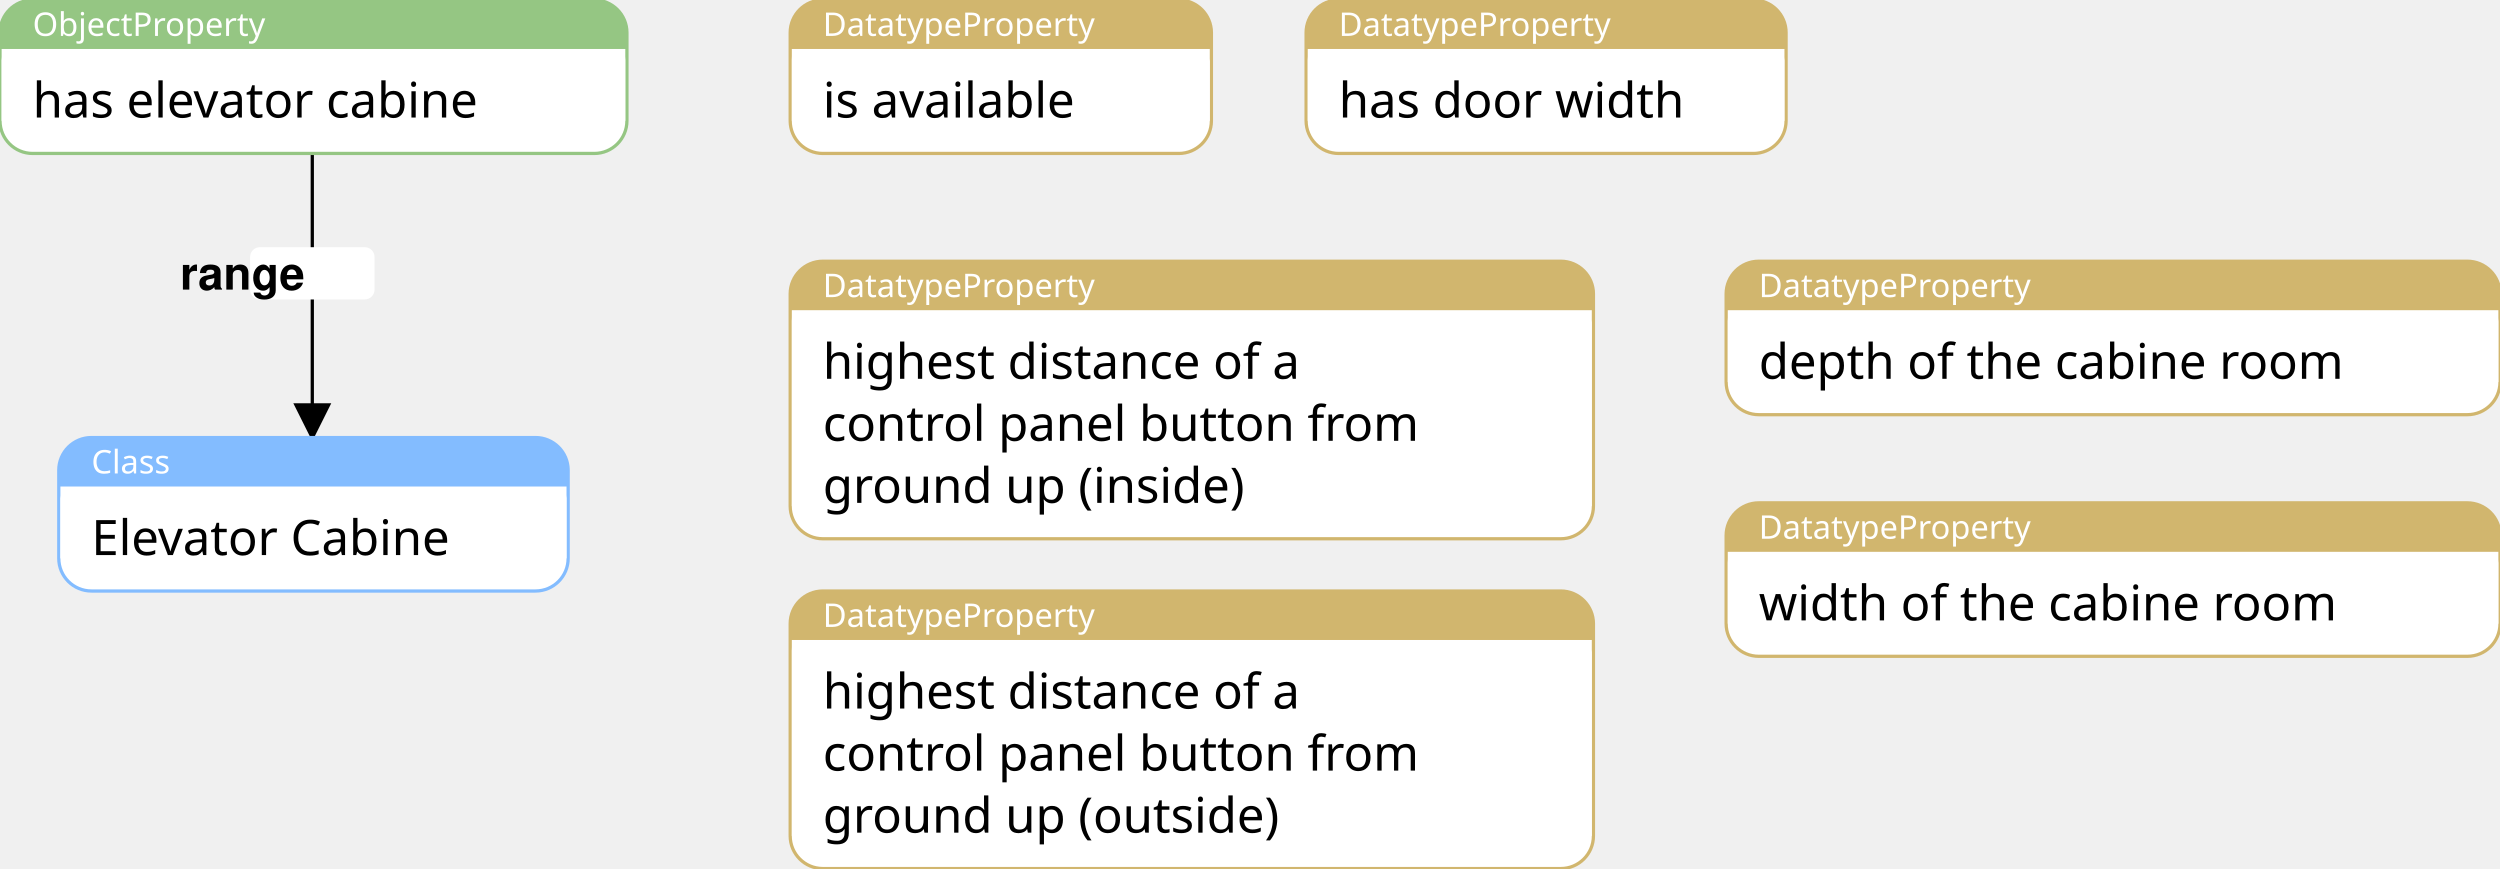
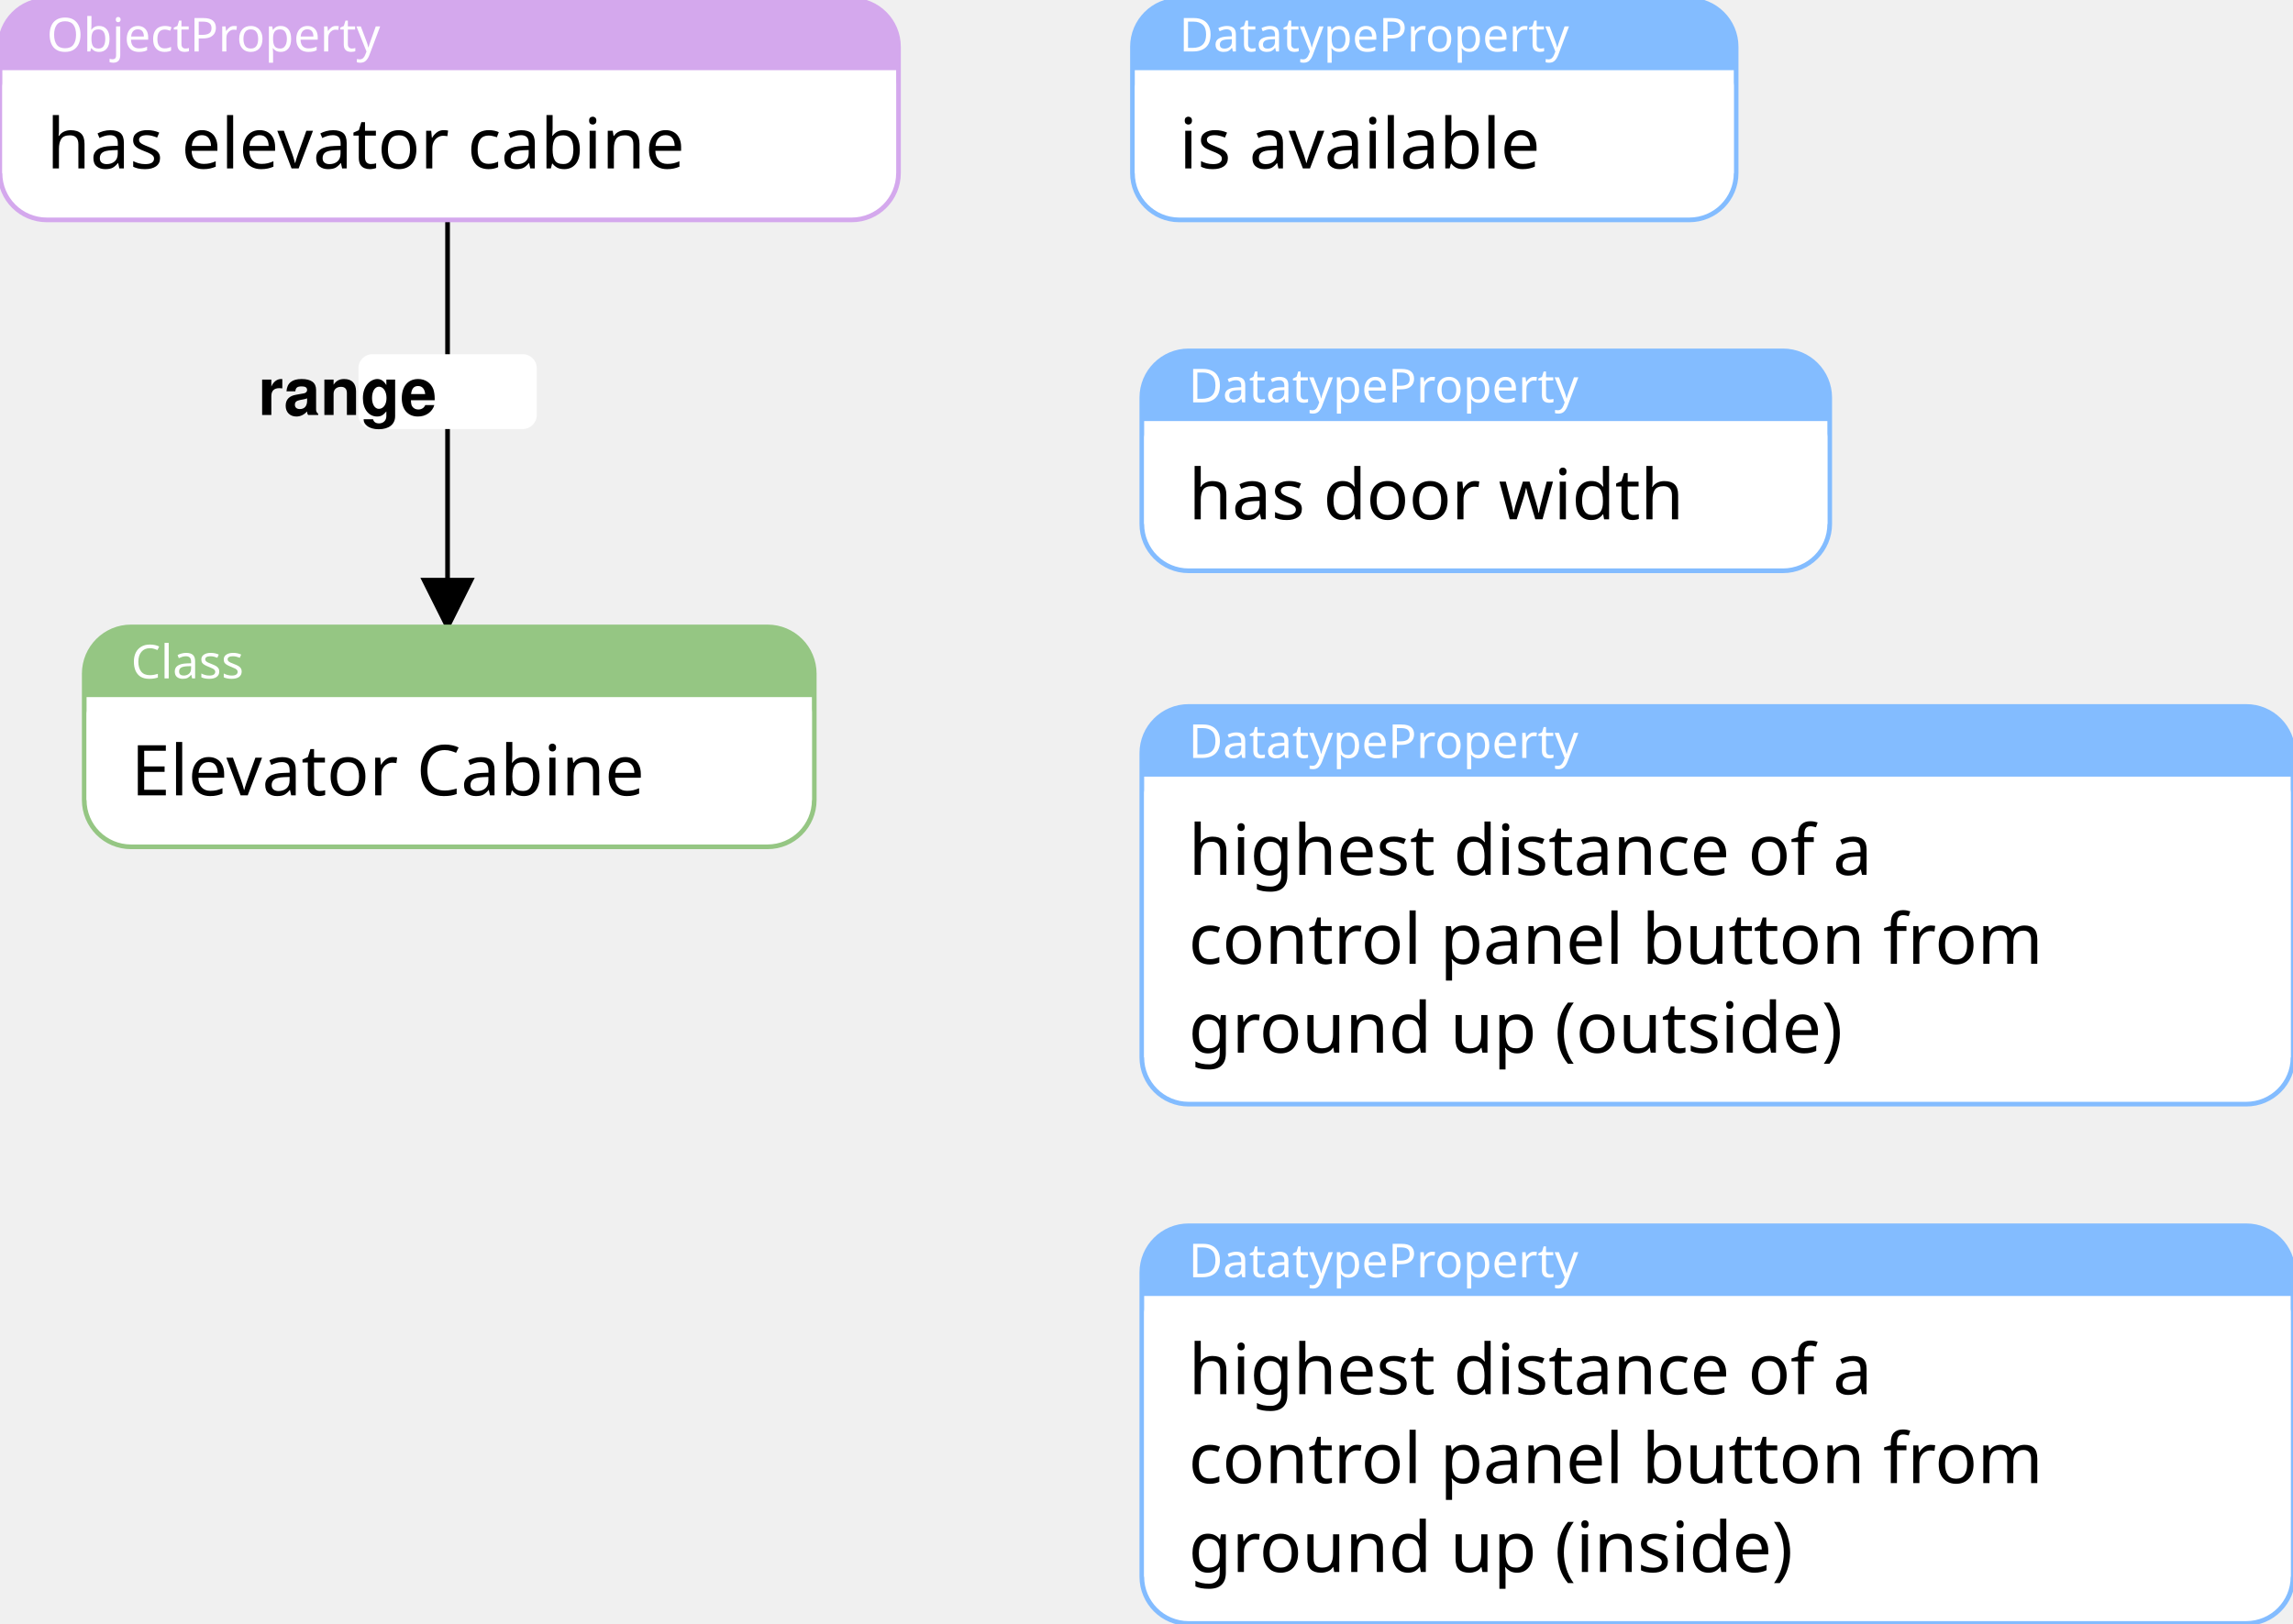
- <svg xmlns="http://www.w3.org/2000/svg" version="1.1" id="v-2" width="100%" height="100%" viewBox="220.359 124 765.641 266">
+ <svg xmlns="http://www.w3.org/2000/svg" version="1.1" id="v-2" width="100%" height="100%" viewBox="220.359 124 490 347">
  <g id="v-3" transform="" style="border-color: rgb(85, 85, 85); color: rgb(85, 85, 85); column-rule-color: rgb(85, 85, 85);">
-     <g id="j_14" model-id="link_249" style="border-color: rgb(85, 85, 85); color: rgb(85, 85, 85); column-rule-color: rgb(85, 85, 85);">
+     <g id="j_9" model-id="link_249" style="border-color: rgb(85, 85, 85); color: rgb(85, 85, 85); column-rule-color: rgb(85, 85, 85);">
      <path stroke="black" id="v-13" stroke-dasharray="" d="M 316 171 316 248" style="border-color: rgb(85, 85, 85); color: rgb(85, 85, 85); column-rule-color: rgb(85, 85, 85); fill: none; stroke-linejoin: round;" />
      <path fill="black" stroke="black" id="v-14" transform="translate(316,171) scale(1,1) rotate(-270)" style="border-color: rgb(85, 85, 85); color: rgb(85, 85, 85); column-rule-color: rgb(85, 85, 85); vector-effect: non-scaling-stroke;" />
      <path fill="black" stroke="black" id="v-15" d="M 10 0 L 0 5 L 10 10 z" transform="translate(311,258) scale(1,1) rotate(-90)" style="border-color: rgb(85, 85, 85); color: rgb(85, 85, 85); column-rule-color: rgb(85, 85, 85); vector-effect: non-scaling-stroke;" />
      <path id="v-16" d="M 316 171 316 248" style="border-color: rgb(85, 85, 85); color: rgb(85, 85, 85); opacity: 0; z-index: 0; column-rule-color: rgb(85, 85, 85); fill: none; stroke: rgb(0, 0, 0); stroke-linecap: round; stroke-linejoin: round; stroke-width: 15px;" />
      <g id="v-17" style="border-color: rgb(85, 85, 85); color: rgb(85, 85, 85); column-rule-color: rgb(85, 85, 85);">
        <g id="v-25" label-idx="0" transform="translate(316, 209.5)" style="border-color: rgb(255, 255, 255); border-radius: 2.625px; color: rgb(255, 255, 255); font-weight: bold; padding: 2.1px 6.3px 3.15px; text-align: center; column-rule-color: rgb(255, 255, 255);">
          <rect fill="white" rx="3" ry="3" x="-19.047" y="-9.797" width="38.109" height="16" style="border-color: rgb(255, 255, 255); color: rgb(255, 255, 255); font-weight: bold; text-align: center; column-rule-color: rgb(255, 255, 255);" />
-           <text text-anchor="middle" font-size="14" id="v-26" y="0.8em" display="null" xml:space="preserve" transform="translate(0,-8)" style="border-color: rgb(255, 255, 255); color: rgb(255, 255, 255); font-family: &quot;Helvetica Neue&quot;, Helvetica, Arial, sans-serif; font-weight: bold; height: 16px; text-align: center; width: 38.109px; column-rule-color: rgb(255, 255, 255); perspective-origin: 19.047px 8px;">
+           <text text-anchor="middle" font-size="14" id="v-26" y="0.8em" display="null" xml:space="preserve" transform="translate(0,-8)" style="border-color: rgb(255, 255, 255); color: rgb(255, 255, 255); font-family: &quot;Helvetica Neue&quot;, Helvetica, Arial, sans-serif; font-weight: bold; height: 15.188px; text-align: center; width: 38.109px; column-rule-color: rgb(255, 255, 255); perspective-origin: 19.047px 7.594px;">
            <tspan dy="0em" x="0" id="v-27" style="border-color: rgb(255, 255, 255); color: rgb(255, 255, 255); font-family: &quot;Helvetica Neue&quot;, Helvetica, Arial, sans-serif; font-weight: bold; text-align: center; column-rule-color: rgb(255, 255, 255);">range</tspan>
          </text>
        </g>
      </g>
      <g id="v-19" style="border-color: rgb(85, 85, 85); color: rgb(85, 85, 85); display: none; opacity: 0; z-index: 0; column-rule-color: rgb(85, 85, 85);">
        <g id="v-22" style="border-color: rgb(85, 85, 85); color: rgb(85, 85, 85); column-rule-color: rgb(85, 85, 85);">
          <path end="source" d="M 26 0 L 0 13 L 26 26 z" style="border-color: rgb(85, 85, 85); color: rgb(85, 85, 85); column-rule-color: rgb(85, 85, 85); fill: rgb(26, 188, 156);" />
        </g>
        <g id="v-23" style="border-color: rgb(85, 85, 85); color: rgb(85, 85, 85); column-rule-color: rgb(85, 85, 85);">
          <path end="target" d="M 26 0 L 0 13 L 26 26 z" style="border-color: rgb(85, 85, 85); color: rgb(85, 85, 85); column-rule-color: rgb(85, 85, 85); fill: rgb(26, 188, 156);" />
        </g>
      </g>
    </g>
-     <g id="j_1" model-id="https://raw.githubusercontent.com/AKSW/leds-asp-f-ontologies/master/ontologies/elevator/ontology.ttl#cabineRoomDepth" fill="#ffffff" stroke="none" transform="translate(749,204)" style="border-color: rgb(85, 85, 85); color: rgb(85, 85, 85); column-rule-color: rgb(85, 85, 85);">
-       <g id="v-5" transform="rotate(0,125,25)" style="border-color: rgb(85, 85, 85); color: rgb(85, 85, 85); column-rule-color: rgb(85, 85, 85); vector-effect: non-scaling-stroke;">
+     <g id="j_2" model-id="https://raw.githubusercontent.com/AKSW/leds-asp-f-ontologies/master/ontologies/elevator/ontology.ttl#hasDoorWidth" fill="#ffffff" stroke="none" transform="translate(464.3594,199)" style="border-color: rgb(85, 85, 85); color: rgb(85, 85, 85); column-rule-color: rgb(85, 85, 85);">
+       <g id="v-6" transform="rotate(0,73.5,23.5)" style="border-color: rgb(85, 85, 85); color: rgb(85, 85, 85); column-rule-color: rgb(85, 85, 85); vector-effect: non-scaling-stroke;">
        <g style="border-color: rgb(85, 85, 85); color: rgb(85, 85, 85); column-rule-color: rgb(85, 85, 85); vector-effect: non-scaling-stroke;">
          <g style="border-color: rgb(85, 85, 85); color: rgb(85, 85, 85); column-rule-color: rgb(85, 85, 85); vector-effect: non-scaling-stroke;">
-             <rect rx="10" ry="10" fill="white" stroke="#d1b66e" width="237" height="47" x="0" y="0" style="border-color: rgb(85, 85, 85); color: rgb(85, 85, 85); column-rule-color: rgb(85, 85, 85); vector-effect: non-scaling-stroke;" />
-             <rect rx="10" ry="10" fill="#d1b66e" width="237" height="25" x="0" y="0" style="border-color: rgb(85, 85, 85); color: rgb(85, 85, 85); column-rule-color: rgb(85, 85, 85); vector-effect: non-scaling-stroke;" />
-             <rect fill="white" width="236" height="22" x="0.5" y="15" style="border-color: rgb(85, 85, 85); color: rgb(85, 85, 85); column-rule-color: rgb(85, 85, 85); vector-effect: non-scaling-stroke;" />
+             <rect rx="10" ry="10" fill="white" stroke="#83bcff" width="147" height="47" x="0" y="0" style="border-color: rgb(85, 85, 85); color: rgb(85, 85, 85); column-rule-color: rgb(85, 85, 85); vector-effect: non-scaling-stroke;" />
+             <rect rx="10" ry="10" fill="#83bcff" width="147" height="25" x="0" y="0" style="border-color: rgb(85, 85, 85); color: rgb(85, 85, 85); column-rule-color: rgb(85, 85, 85); vector-effect: non-scaling-stroke;" />
+             <rect fill="white" width="146" height="22" x="0.5" y="15" style="border-color: rgb(85, 85, 85); color: rgb(85, 85, 85); column-rule-color: rgb(85, 85, 85); vector-effect: non-scaling-stroke;" />
            <g style="border-color: rgb(85, 85, 85); color: rgb(85, 85, 85); column-rule-color: rgb(85, 85, 85); vector-effect: non-scaling-stroke;">
-               <text width="97" y="11" x="10" style="border-color: rgb(85, 85, 85); color: rgb(85, 85, 85); font-family: &quot;Andale Mono&quot;, sans-serif; font-size: 10px; height: 11px; width: 96.016px; column-rule-color: rgb(85, 85, 85); perspective-origin: 48px 5.5px; vector-effect: non-scaling-stroke;">DatatypeProperty</text>
+               <text width="97" y="11" x="10" style="border-color: rgb(85, 85, 85); color: rgb(85, 85, 85); font-family: &quot;Andale Mono&quot;, sans-serif; font-size: 10px; height: 10.75px; width: 95.922px; column-rule-color: rgb(85, 85, 85); perspective-origin: 47.953px 5.375px; vector-effect: non-scaling-stroke;">DatatypeProperty</text>
            </g>
            <g style="border-color: rgb(85, 85, 85); color: rgb(85, 85, 85); column-rule-color: rgb(85, 85, 85); vector-effect: non-scaling-stroke;">
              <g style="visibility: visible; border-color: rgb(85, 85, 85); color: rgb(85, 85, 85); column-rule-color: rgb(85, 85, 85); vector-effect: non-scaling-stroke;">
-                 <text width="217" y="36" x="10" style="border-color: rgb(85, 85, 85); color: rgb(85, 85, 85); font-family: &quot;Andale Mono&quot;, sans-serif; font-size: 15px; height: 17.016px; width: 216.031px; column-rule-color: rgb(85, 85, 85); perspective-origin: 108.016px 8.5px; fill: rgb(0, 0, 0); vector-effect: non-scaling-stroke;">depth of the cabine room</text>
+                 <text width="127" y="36" x="10" style="border-color: rgb(85, 85, 85); color: rgb(85, 85, 85); font-family: &quot;Andale Mono&quot;, sans-serif; font-size: 15px; width: 125.844px; column-rule-color: rgb(85, 85, 85); perspective-origin: 62.922px 8.734px; fill: rgb(0, 0, 0); vector-effect: non-scaling-stroke;">has door width</text>
              </g>
            </g>
          </g>
        </g>
      </g>
    </g>
-     <g id="j_2" model-id="https://raw.githubusercontent.com/AKSW/leds-asp-f-ontologies/master/ontologies/elevator/ontology.ttl#hasDoorWidth" fill="#ffffff" stroke="none" transform="translate(620.3594,124)" style="border-color: rgb(85, 85, 85); color: rgb(85, 85, 85); column-rule-color: rgb(85, 85, 85);">
-       <g id="v-6" transform="rotate(0,125,25)" style="border-color: rgb(85, 85, 85); color: rgb(85, 85, 85); column-rule-color: rgb(85, 85, 85); vector-effect: non-scaling-stroke;">
+     <g id="j_3" model-id="https://raw.githubusercontent.com/AKSW/leds-asp-f-ontologies/master/ontologies/elevator/ontology.ttl#highestDistanceOfControlPanelButtonFromGroundInside" fill="#ffffff" stroke="none" transform="translate(464.3594,386)" style="border-color: rgb(85, 85, 85); color: rgb(85, 85, 85); column-rule-color: rgb(85, 85, 85);">
+       <g id="v-7" transform="rotate(0,123,42.5)" style="border-color: rgb(85, 85, 85); color: rgb(85, 85, 85); column-rule-color: rgb(85, 85, 85); vector-effect: non-scaling-stroke;">
        <g style="border-color: rgb(85, 85, 85); color: rgb(85, 85, 85); column-rule-color: rgb(85, 85, 85); vector-effect: non-scaling-stroke;">
          <g style="border-color: rgb(85, 85, 85); color: rgb(85, 85, 85); column-rule-color: rgb(85, 85, 85); vector-effect: non-scaling-stroke;">
-             <rect rx="10" ry="10" fill="white" stroke="#d1b66e" width="147" height="47" x="0" y="0" style="border-color: rgb(85, 85, 85); color: rgb(85, 85, 85); column-rule-color: rgb(85, 85, 85); vector-effect: non-scaling-stroke;" />
-             <rect rx="10" ry="10" fill="#d1b66e" width="147" height="25" x="0" y="0" style="border-color: rgb(85, 85, 85); color: rgb(85, 85, 85); column-rule-color: rgb(85, 85, 85); vector-effect: non-scaling-stroke;" />
-             <rect fill="white" width="146" height="22" x="0.5" y="15" style="border-color: rgb(85, 85, 85); color: rgb(85, 85, 85); column-rule-color: rgb(85, 85, 85); vector-effect: non-scaling-stroke;" />
+             <rect rx="10" ry="10" fill="white" stroke="#83bcff" width="246" height="85" x="0" y="0" style="border-color: rgb(85, 85, 85); color: rgb(85, 85, 85); column-rule-color: rgb(85, 85, 85); vector-effect: non-scaling-stroke;" />
+             <rect rx="10" ry="10" fill="#83bcff" width="246" height="25" x="0" y="0" style="border-color: rgb(85, 85, 85); color: rgb(85, 85, 85); column-rule-color: rgb(85, 85, 85); vector-effect: non-scaling-stroke;" />
+             <rect fill="white" width="245" height="60" x="0.5" y="15" style="border-color: rgb(85, 85, 85); color: rgb(85, 85, 85); column-rule-color: rgb(85, 85, 85); vector-effect: non-scaling-stroke;" />
            <g style="border-color: rgb(85, 85, 85); color: rgb(85, 85, 85); column-rule-color: rgb(85, 85, 85); vector-effect: non-scaling-stroke;">
-               <text width="97" y="11" x="10" style="border-color: rgb(85, 85, 85); color: rgb(85, 85, 85); font-family: &quot;Andale Mono&quot;, sans-serif; font-size: 10px; height: 11px; width: 96.016px; column-rule-color: rgb(85, 85, 85); perspective-origin: 48px 5.5px; vector-effect: non-scaling-stroke;">DatatypeProperty</text>
+               <text width="97" y="11" x="10" style="border-color: rgb(85, 85, 85); color: rgb(85, 85, 85); font-family: &quot;Andale Mono&quot;, sans-serif; font-size: 10px; height: 10.75px; width: 95.922px; column-rule-color: rgb(85, 85, 85); perspective-origin: 47.953px 5.375px; vector-effect: non-scaling-stroke;">DatatypeProperty</text>
            </g>
            <g style="border-color: rgb(85, 85, 85); color: rgb(85, 85, 85); column-rule-color: rgb(85, 85, 85); vector-effect: non-scaling-stroke;">
              <g style="visibility: visible; border-color: rgb(85, 85, 85); color: rgb(85, 85, 85); column-rule-color: rgb(85, 85, 85); vector-effect: non-scaling-stroke;">
-                 <text width="127" y="36" x="10" style="border-color: rgb(85, 85, 85); color: rgb(85, 85, 85); font-family: &quot;Andale Mono&quot;, sans-serif; font-size: 15px; width: 126.016px; column-rule-color: rgb(85, 85, 85); perspective-origin: 63px 8.5px; fill: rgb(0, 0, 0); vector-effect: non-scaling-stroke;">has door width</text>
+                 <text width="226" y="36" x="10" style="border-color: rgb(85, 85, 85); color: rgb(85, 85, 85); font-family: &quot;Andale Mono&quot;, sans-serif; font-size: 15px; width: 188.766px; column-rule-color: rgb(85, 85, 85); perspective-origin: 94.375px 8.734px; fill: rgb(0, 0, 0); vector-effect: non-scaling-stroke;">highest distance of a</text>
+                 <text width="226" y="55" x="10" style="border-color: rgb(85, 85, 85); color: rgb(85, 85, 85); font-family: &quot;Andale Mono&quot;, sans-serif; font-size: 15px; width: 224.734px; column-rule-color: rgb(85, 85, 85); perspective-origin: 112.359px 8.734px; fill: rgb(0, 0, 0); vector-effect: non-scaling-stroke;">control panel button from</text>
+                 <text width="226" y="74" x="10" style="border-color: rgb(85, 85, 85); color: rgb(85, 85, 85); font-family: &quot;Andale Mono&quot;, sans-serif; font-size: 15px; width: 161.797px; column-rule-color: rgb(85, 85, 85); perspective-origin: 80.891px 8.734px; fill: rgb(0, 0, 0); vector-effect: non-scaling-stroke;">ground up (inside)</text>
              </g>
            </g>
          </g>
        </g>
      </g>
    </g>
-     <g id="j_3" model-id="https://raw.githubusercontent.com/AKSW/leds-asp-f-ontologies/master/ontologies/elevator/ontology.ttl#highestDistanceOfControlPanelButtonFromGroundInside" fill="#ffffff" stroke="none" transform="translate(462.3594,204)" style="border-color: rgb(85, 85, 85); color: rgb(85, 85, 85); column-rule-color: rgb(85, 85, 85);">
-       <g id="v-7" transform="rotate(0,125,25)" style="border-color: rgb(85, 85, 85); color: rgb(85, 85, 85); column-rule-color: rgb(85, 85, 85); vector-effect: non-scaling-stroke;">
+     <g id="j_4" model-id="https://raw.githubusercontent.com/AKSW/leds-asp-f-ontologies/master/ontologies/elevator/ontology.ttl#highestDistanceOfControlPanelButtonFromGroundOutside" fill="#ffffff" stroke="none" transform="translate(464.3594,275)" style="border-color: rgb(85, 85, 85); color: rgb(85, 85, 85); column-rule-color: rgb(85, 85, 85);">
+       <g id="v-8" transform="rotate(0,123,42.5)" style="border-color: rgb(85, 85, 85); color: rgb(85, 85, 85); column-rule-color: rgb(85, 85, 85); vector-effect: non-scaling-stroke;">
        <g style="border-color: rgb(85, 85, 85); color: rgb(85, 85, 85); column-rule-color: rgb(85, 85, 85); vector-effect: non-scaling-stroke;">
          <g style="border-color: rgb(85, 85, 85); color: rgb(85, 85, 85); column-rule-color: rgb(85, 85, 85); vector-effect: non-scaling-stroke;">
-             <rect rx="10" ry="10" fill="white" stroke="#d1b66e" width="246" height="85" x="0" y="0" style="border-color: rgb(85, 85, 85); color: rgb(85, 85, 85); column-rule-color: rgb(85, 85, 85); vector-effect: non-scaling-stroke;" />
-             <rect rx="10" ry="10" fill="#d1b66e" width="246" height="25" x="0" y="0" style="border-color: rgb(85, 85, 85); color: rgb(85, 85, 85); column-rule-color: rgb(85, 85, 85); vector-effect: non-scaling-stroke;" />
+             <rect rx="10" ry="10" fill="white" stroke="#83bcff" width="246" height="85" x="0" y="0" style="border-color: rgb(85, 85, 85); color: rgb(85, 85, 85); column-rule-color: rgb(85, 85, 85); vector-effect: non-scaling-stroke;" />
+             <rect rx="10" ry="10" fill="#83bcff" width="246" height="25" x="0" y="0" style="border-color: rgb(85, 85, 85); color: rgb(85, 85, 85); column-rule-color: rgb(85, 85, 85); vector-effect: non-scaling-stroke;" />
            <rect fill="white" width="245" height="60" x="0.5" y="15" style="border-color: rgb(85, 85, 85); color: rgb(85, 85, 85); column-rule-color: rgb(85, 85, 85); vector-effect: non-scaling-stroke;" />
            <g style="border-color: rgb(85, 85, 85); color: rgb(85, 85, 85); column-rule-color: rgb(85, 85, 85); vector-effect: non-scaling-stroke;">
-               <text width="97" y="11" x="10" style="border-color: rgb(85, 85, 85); color: rgb(85, 85, 85); font-family: &quot;Andale Mono&quot;, sans-serif; font-size: 10px; height: 11px; width: 96.016px; column-rule-color: rgb(85, 85, 85); perspective-origin: 48px 5.5px; vector-effect: non-scaling-stroke;">DatatypeProperty</text>
+               <text width="97" y="11" x="10" style="border-color: rgb(85, 85, 85); color: rgb(85, 85, 85); font-family: &quot;Andale Mono&quot;, sans-serif; font-size: 10px; height: 10.75px; width: 95.922px; column-rule-color: rgb(85, 85, 85); perspective-origin: 47.953px 5.375px; vector-effect: non-scaling-stroke;">DatatypeProperty</text>
            </g>
            <g style="border-color: rgb(85, 85, 85); color: rgb(85, 85, 85); column-rule-color: rgb(85, 85, 85); vector-effect: non-scaling-stroke;">
              <g style="visibility: visible; border-color: rgb(85, 85, 85); color: rgb(85, 85, 85); column-rule-color: rgb(85, 85, 85); vector-effect: non-scaling-stroke;">
-                 <text width="226" y="36" x="10" style="border-color: rgb(85, 85, 85); color: rgb(85, 85, 85); font-family: &quot;Andale Mono&quot;, sans-serif; font-size: 15px; height: 17.016px; width: 189.016px; column-rule-color: rgb(85, 85, 85); perspective-origin: 94.5px 8.5px; fill: rgb(0, 0, 0); vector-effect: non-scaling-stroke;">highest distance of a</text>
-                 <text width="226" y="55" x="10" style="border-color: rgb(85, 85, 85); color: rgb(85, 85, 85); font-family: &quot;Andale Mono&quot;, sans-serif; font-size: 15px; height: 17.016px; width: 225.031px; column-rule-color: rgb(85, 85, 85); perspective-origin: 112.516px 8.5px; fill: rgb(0, 0, 0); vector-effect: non-scaling-stroke;">control panel button from</text>
-                 <text width="226" y="74" x="10" style="border-color: rgb(85, 85, 85); color: rgb(85, 85, 85); font-family: &quot;Andale Mono&quot;, sans-serif; font-size: 15px; height: 17.016px; width: 162.016px; column-rule-color: rgb(85, 85, 85); perspective-origin: 81px 8.5px; fill: rgb(0, 0, 0); vector-effect: non-scaling-stroke;">ground up (inside)</text>
-               </g>
-             </g>
-           </g>
-         </g>
-       </g>
-     </g>
-     <g id="j_4" model-id="https://raw.githubusercontent.com/AKSW/leds-asp-f-ontologies/master/ontologies/elevator/ontology.ttl#highestDistanceOfControlPanelButtonFromGroundOutside" fill="#ffffff" stroke="none" transform="translate(462.3594,305)" style="border-color: rgb(85, 85, 85); color: rgb(85, 85, 85); column-rule-color: rgb(85, 85, 85);">
-       <g id="v-8" transform="rotate(0,125,25)" style="border-color: rgb(85, 85, 85); color: rgb(85, 85, 85); column-rule-color: rgb(85, 85, 85); vector-effect: non-scaling-stroke;">
-         <g style="border-color: rgb(85, 85, 85); color: rgb(85, 85, 85); column-rule-color: rgb(85, 85, 85); vector-effect: non-scaling-stroke;">
-           <g style="border-color: rgb(85, 85, 85); color: rgb(85, 85, 85); column-rule-color: rgb(85, 85, 85); vector-effect: non-scaling-stroke;">
-             <rect rx="10" ry="10" fill="white" stroke="#d1b66e" width="246" height="85" x="0" y="0" style="border-color: rgb(85, 85, 85); color: rgb(85, 85, 85); column-rule-color: rgb(85, 85, 85); vector-effect: non-scaling-stroke;" />
-             <rect rx="10" ry="10" fill="#d1b66e" width="246" height="25" x="0" y="0" style="border-color: rgb(85, 85, 85); color: rgb(85, 85, 85); column-rule-color: rgb(85, 85, 85); vector-effect: non-scaling-stroke;" />
-             <rect fill="white" width="245" height="60" x="0.5" y="15" style="border-color: rgb(85, 85, 85); color: rgb(85, 85, 85); column-rule-color: rgb(85, 85, 85); vector-effect: non-scaling-stroke;" />
-             <g style="border-color: rgb(85, 85, 85); color: rgb(85, 85, 85); column-rule-color: rgb(85, 85, 85); vector-effect: non-scaling-stroke;">
-               <text width="97" y="11" x="10" style="border-color: rgb(85, 85, 85); color: rgb(85, 85, 85); font-family: &quot;Andale Mono&quot;, sans-serif; font-size: 10px; height: 11px; width: 96.016px; column-rule-color: rgb(85, 85, 85); perspective-origin: 48px 5.5px; vector-effect: non-scaling-stroke;">DatatypeProperty</text>
-             </g>
-             <g style="border-color: rgb(85, 85, 85); color: rgb(85, 85, 85); column-rule-color: rgb(85, 85, 85); vector-effect: non-scaling-stroke;">
-               <g style="visibility: visible; border-color: rgb(85, 85, 85); color: rgb(85, 85, 85); column-rule-color: rgb(85, 85, 85); vector-effect: non-scaling-stroke;">
-                 <text width="226" y="36" x="10" style="border-color: rgb(85, 85, 85); color: rgb(85, 85, 85); font-family: &quot;Andale Mono&quot;, sans-serif; font-size: 15px; height: 17.016px; width: 189.016px; column-rule-color: rgb(85, 85, 85); perspective-origin: 94.5px 8.5px; fill: rgb(0, 0, 0); vector-effect: non-scaling-stroke;">highest distance of a</text>
-                 <text width="226" y="55" x="10" style="border-color: rgb(85, 85, 85); color: rgb(85, 85, 85); font-family: &quot;Andale Mono&quot;, sans-serif; font-size: 15px; height: 17.016px; width: 225.031px; column-rule-color: rgb(85, 85, 85); perspective-origin: 112.516px 8.5px; fill: rgb(0, 0, 0); vector-effect: non-scaling-stroke;">control panel button from</text>
-                 <text width="226" y="74" x="10" style="border-color: rgb(85, 85, 85); color: rgb(85, 85, 85); font-family: &quot;Andale Mono&quot;, sans-serif; font-size: 15px; height: 17.016px; width: 171.016px; column-rule-color: rgb(85, 85, 85); perspective-origin: 85.5px 8.5px; fill: rgb(0, 0, 0); vector-effect: non-scaling-stroke;">ground up (outside)</text>
+                 <text width="226" y="36" x="10" style="border-color: rgb(85, 85, 85); color: rgb(85, 85, 85); font-family: &quot;Andale Mono&quot;, sans-serif; font-size: 15px; width: 188.766px; column-rule-color: rgb(85, 85, 85); perspective-origin: 94.375px 8.734px; fill: rgb(0, 0, 0); vector-effect: non-scaling-stroke;">highest distance of a</text>
+                 <text width="226" y="55" x="10" style="border-color: rgb(85, 85, 85); color: rgb(85, 85, 85); font-family: &quot;Andale Mono&quot;, sans-serif; font-size: 15px; width: 224.734px; column-rule-color: rgb(85, 85, 85); perspective-origin: 112.359px 8.734px; fill: rgb(0, 0, 0); vector-effect: non-scaling-stroke;">control panel button from</text>
+                 <text width="226" y="74" x="10" style="border-color: rgb(85, 85, 85); color: rgb(85, 85, 85); font-family: &quot;Andale Mono&quot;, sans-serif; font-size: 15px; width: 170.797px; column-rule-color: rgb(85, 85, 85); perspective-origin: 85.391px 8.734px; fill: rgb(0, 0, 0); vector-effect: non-scaling-stroke;">ground up (outside)</text>
              </g>
            </g>
          </g>
        </g>
      </g>
    </g>
    <g id="j_5" model-id="https://raw.githubusercontent.com/AKSW/leds-asp-f-ontologies/master/ontologies/elevator/ontology.ttl#isAvailable" fill="#ffffff" stroke="none" transform="translate(462.3594,124)" style="border-color: rgb(85, 85, 85); color: rgb(85, 85, 85); column-rule-color: rgb(85, 85, 85);">
-       <g id="v-9" transform="rotate(0,125,25)" style="border-color: rgb(85, 85, 85); color: rgb(85, 85, 85); column-rule-color: rgb(85, 85, 85); vector-effect: non-scaling-stroke;">
+       <g id="v-9" transform="rotate(0,64.5,23.5)" style="border-color: rgb(85, 85, 85); color: rgb(85, 85, 85); column-rule-color: rgb(85, 85, 85); vector-effect: non-scaling-stroke;">
        <g style="border-color: rgb(85, 85, 85); color: rgb(85, 85, 85); column-rule-color: rgb(85, 85, 85); vector-effect: non-scaling-stroke;">
          <g style="border-color: rgb(85, 85, 85); color: rgb(85, 85, 85); column-rule-color: rgb(85, 85, 85); vector-effect: non-scaling-stroke;">
-             <rect rx="10" ry="10" fill="white" stroke="#d1b66e" width="129" height="47" x="0" y="0" style="border-color: rgb(85, 85, 85); color: rgb(85, 85, 85); column-rule-color: rgb(85, 85, 85); vector-effect: non-scaling-stroke;" />
-             <rect rx="10" ry="10" fill="#d1b66e" width="129" height="25" x="0" y="0" style="border-color: rgb(85, 85, 85); color: rgb(85, 85, 85); column-rule-color: rgb(85, 85, 85); vector-effect: non-scaling-stroke;" />
+             <rect rx="10" ry="10" fill="white" stroke="#83bcff" width="129" height="47" x="0" y="0" style="border-color: rgb(85, 85, 85); color: rgb(85, 85, 85); column-rule-color: rgb(85, 85, 85); vector-effect: non-scaling-stroke;" />
+             <rect rx="10" ry="10" fill="#83bcff" width="129" height="25" x="0" y="0" style="border-color: rgb(85, 85, 85); color: rgb(85, 85, 85); column-rule-color: rgb(85, 85, 85); vector-effect: non-scaling-stroke;" />
            <rect fill="white" width="128" height="22" x="0.5" y="15" style="border-color: rgb(85, 85, 85); color: rgb(85, 85, 85); column-rule-color: rgb(85, 85, 85); vector-effect: non-scaling-stroke;" />
            <g style="border-color: rgb(85, 85, 85); color: rgb(85, 85, 85); column-rule-color: rgb(85, 85, 85); vector-effect: non-scaling-stroke;">
-               <text width="97" y="11" x="10" style="border-color: rgb(85, 85, 85); color: rgb(85, 85, 85); font-family: &quot;Andale Mono&quot;, sans-serif; font-size: 10px; height: 11px; width: 96.016px; column-rule-color: rgb(85, 85, 85); perspective-origin: 48px 5.5px; vector-effect: non-scaling-stroke;">DatatypeProperty</text>
+               <text width="97" y="11" x="10" style="border-color: rgb(85, 85, 85); color: rgb(85, 85, 85); font-family: &quot;Andale Mono&quot;, sans-serif; font-size: 10px; height: 10.75px; width: 95.922px; column-rule-color: rgb(85, 85, 85); perspective-origin: 47.953px 5.375px; vector-effect: non-scaling-stroke;">DatatypeProperty</text>
            </g>
            <g style="border-color: rgb(85, 85, 85); color: rgb(85, 85, 85); column-rule-color: rgb(85, 85, 85); vector-effect: non-scaling-stroke;">
              <g style="visibility: visible; border-color: rgb(85, 85, 85); color: rgb(85, 85, 85); column-rule-color: rgb(85, 85, 85); vector-effect: non-scaling-stroke;">
-                 <text width="109" y="36" x="10" style="border-color: rgb(85, 85, 85); color: rgb(85, 85, 85); font-family: &quot;Andale Mono&quot;, sans-serif; font-size: 15px; width: 108.016px; column-rule-color: rgb(85, 85, 85); perspective-origin: 54px 8.5px; fill: rgb(0, 0, 0); vector-effect: non-scaling-stroke;">is available</text>
+                 <text width="109" y="36" x="10" style="border-color: rgb(85, 85, 85); color: rgb(85, 85, 85); font-family: &quot;Andale Mono&quot;, sans-serif; font-size: 15px; width: 107.859px; column-rule-color: rgb(85, 85, 85); perspective-origin: 53.922px 8.734px; fill: rgb(0, 0, 0); vector-effect: non-scaling-stroke;">is available</text>
              </g>
            </g>
          </g>
        </g>
      </g>
    </g>
-     <g id="j_6" model-id="https://raw.githubusercontent.com/AKSW/leds-asp-f-ontologies/master/ontologies/elevator/ontology.ttl#cabineRoomWidth" fill="#ffffff" stroke="none" transform="translate(749,278)" style="border-color: rgb(85, 85, 85); color: rgb(85, 85, 85); column-rule-color: rgb(85, 85, 85);">
-       <g id="v-10" transform="rotate(0,125,25)" style="border-color: rgb(85, 85, 85); color: rgb(85, 85, 85); column-rule-color: rgb(85, 85, 85); vector-effect: non-scaling-stroke;">
+     <g id="j_7" model-id="https://raw.githubusercontent.com/AKSW/leds-asp-f-ontologies/master/ontologies/elevator/ontology.ttl#ElevatorCabine" fill="#ffffff" stroke="none" transform="translate(238.3594,258)" style="border-color: rgb(85, 85, 85); color: rgb(85, 85, 85); column-rule-color: rgb(85, 85, 85);">
+       <g id="v-11" transform="rotate(0,78,23.5)" style="border-color: rgb(85, 85, 85); color: rgb(85, 85, 85); column-rule-color: rgb(85, 85, 85); vector-effect: non-scaling-stroke;">
        <g style="border-color: rgb(85, 85, 85); color: rgb(85, 85, 85); column-rule-color: rgb(85, 85, 85); vector-effect: non-scaling-stroke;">
          <g style="border-color: rgb(85, 85, 85); color: rgb(85, 85, 85); column-rule-color: rgb(85, 85, 85); vector-effect: non-scaling-stroke;">
-             <rect rx="10" ry="10" fill="white" stroke="#d1b66e" width="237" height="47" x="0" y="0" style="border-color: rgb(85, 85, 85); color: rgb(85, 85, 85); column-rule-color: rgb(85, 85, 85); vector-effect: non-scaling-stroke;" />
-             <rect rx="10" ry="10" fill="#d1b66e" width="237" height="25" x="0" y="0" style="border-color: rgb(85, 85, 85); color: rgb(85, 85, 85); column-rule-color: rgb(85, 85, 85); vector-effect: non-scaling-stroke;" />
-             <rect fill="white" width="236" height="22" x="0.5" y="15" style="border-color: rgb(85, 85, 85); color: rgb(85, 85, 85); column-rule-color: rgb(85, 85, 85); vector-effect: non-scaling-stroke;" />
+             <rect rx="10" ry="10" fill="white" stroke="#95c683" width="156" height="47" x="0" y="0" style="border-color: rgb(85, 85, 85); color: rgb(85, 85, 85); column-rule-color: rgb(85, 85, 85); vector-effect: non-scaling-stroke;" />
+             <rect rx="10" ry="10" fill="#95c683" width="156" height="25" x="0" y="0" style="border-color: rgb(85, 85, 85); color: rgb(85, 85, 85); column-rule-color: rgb(85, 85, 85); vector-effect: non-scaling-stroke;" />
+             <rect fill="white" width="155" height="22" x="0.5" y="15" style="border-color: rgb(85, 85, 85); color: rgb(85, 85, 85); column-rule-color: rgb(85, 85, 85); vector-effect: non-scaling-stroke;" />
            <g style="border-color: rgb(85, 85, 85); color: rgb(85, 85, 85); column-rule-color: rgb(85, 85, 85); vector-effect: non-scaling-stroke;">
-               <text width="97" y="11" x="10" style="border-color: rgb(85, 85, 85); color: rgb(85, 85, 85); font-family: &quot;Andale Mono&quot;, sans-serif; font-size: 10px; height: 11px; width: 96.016px; column-rule-color: rgb(85, 85, 85); perspective-origin: 48px 5.5px; vector-effect: non-scaling-stroke;">DatatypeProperty</text>
+               <text width="31" y="11" x="10" style="border-color: rgb(85, 85, 85); color: rgb(85, 85, 85); font-family: &quot;Andale Mono&quot;, sans-serif; font-size: 10px; height: 10.484px; width: 29.969px; column-rule-color: rgb(85, 85, 85); perspective-origin: 14.984px 5.234px; vector-effect: non-scaling-stroke;">Class</text>
            </g>
            <g style="border-color: rgb(85, 85, 85); color: rgb(85, 85, 85); column-rule-color: rgb(85, 85, 85); vector-effect: non-scaling-stroke;">
              <g style="visibility: visible; border-color: rgb(85, 85, 85); color: rgb(85, 85, 85); column-rule-color: rgb(85, 85, 85); vector-effect: non-scaling-stroke;">
-                 <text width="217" y="36" x="10" style="border-color: rgb(85, 85, 85); color: rgb(85, 85, 85); font-family: &quot;Andale Mono&quot;, sans-serif; font-size: 15px; width: 216.031px; column-rule-color: rgb(85, 85, 85); perspective-origin: 108.016px 8.5px; fill: rgb(0, 0, 0); vector-effect: non-scaling-stroke;">width of the cabine room</text>
+                 <text width="136" y="36" x="10" style="border-color: rgb(85, 85, 85); color: rgb(85, 85, 85); font-family: &quot;Andale Mono&quot;, sans-serif; font-size: 15px; width: 134.828px; column-rule-color: rgb(85, 85, 85); perspective-origin: 67.406px 8.734px; fill: rgb(0, 0, 0); vector-effect: non-scaling-stroke;">Elevator Cabine</text>
              </g>
            </g>
          </g>
        </g>
      </g>
    </g>
-     <g id="j_9" model-id="https://raw.githubusercontent.com/AKSW/leds-asp-f-ontologies/master/ontologies/elevator/ontology.ttl#ElevatorCabine" fill="#ffffff" stroke="none" transform="translate(238.3594,258)" style="border-color: rgb(85, 85, 85); color: rgb(85, 85, 85); column-rule-color: rgb(85, 85, 85);">
-       <g id="v-11" transform="rotate(0,125,25)" style="border-color: rgb(85, 85, 85); color: rgb(85, 85, 85); column-rule-color: rgb(85, 85, 85); vector-effect: non-scaling-stroke;">
+     <g id="j_8" model-id="https://raw.githubusercontent.com/AKSW/leds-asp-f-ontologies/master/ontologies/elevator/ontology.ttl#hasElevatorCabine" fill="#ffffff" stroke="none" transform="translate(220.3594,124)" style="border-color: rgb(85, 85, 85); color: rgb(85, 85, 85); column-rule-color: rgb(85, 85, 85);">
+       <g id="v-12" transform="rotate(0,96,23.5)" style="border-color: rgb(85, 85, 85); color: rgb(85, 85, 85); column-rule-color: rgb(85, 85, 85); vector-effect: non-scaling-stroke;">
        <g style="border-color: rgb(85, 85, 85); color: rgb(85, 85, 85); column-rule-color: rgb(85, 85, 85); vector-effect: non-scaling-stroke;">
          <g style="border-color: rgb(85, 85, 85); color: rgb(85, 85, 85); column-rule-color: rgb(85, 85, 85); vector-effect: non-scaling-stroke;">
-             <rect rx="10" ry="10" fill="white" stroke="#83bcff" width="156" height="47" x="0" y="0" style="border-color: rgb(85, 85, 85); color: rgb(85, 85, 85); column-rule-color: rgb(85, 85, 85); vector-effect: non-scaling-stroke;" />
-             <rect rx="10" ry="10" fill="#83bcff" width="156" height="25" x="0" y="0" style="border-color: rgb(85, 85, 85); color: rgb(85, 85, 85); column-rule-color: rgb(85, 85, 85); vector-effect: non-scaling-stroke;" />
-             <rect fill="white" width="155" height="22" x="0.5" y="15" style="border-color: rgb(85, 85, 85); color: rgb(85, 85, 85); column-rule-color: rgb(85, 85, 85); vector-effect: non-scaling-stroke;" />
+             <rect rx="10" ry="10" fill="white" stroke="#d4a8ed" width="192" height="47" x="0" y="0" style="border-color: rgb(85, 85, 85); color: rgb(85, 85, 85); column-rule-color: rgb(85, 85, 85); vector-effect: non-scaling-stroke;" />
+             <rect rx="10" ry="10" fill="#d4a8ed" width="192" height="25" x="0" y="0" style="border-color: rgb(85, 85, 85); color: rgb(85, 85, 85); column-rule-color: rgb(85, 85, 85); vector-effect: non-scaling-stroke;" />
+             <rect fill="white" width="191" height="22" x="0.5" y="15" style="border-color: rgb(85, 85, 85); color: rgb(85, 85, 85); column-rule-color: rgb(85, 85, 85); vector-effect: non-scaling-stroke;" />
            <g style="border-color: rgb(85, 85, 85); color: rgb(85, 85, 85); column-rule-color: rgb(85, 85, 85); vector-effect: non-scaling-stroke;">
-               <text width="31" y="11" x="10" style="border-color: rgb(85, 85, 85); color: rgb(85, 85, 85); font-family: &quot;Andale Mono&quot;, sans-serif; font-size: 10px; height: 11px; width: 30px; column-rule-color: rgb(85, 85, 85); perspective-origin: 15px 5.5px; vector-effect: non-scaling-stroke;">Class</text>
+               <text width="85" y="11" x="10" style="border-color: rgb(85, 85, 85); color: rgb(85, 85, 85); font-family: &quot;Andale Mono&quot;, sans-serif; font-size: 10px; height: 10.75px; width: 83.938px; column-rule-color: rgb(85, 85, 85); perspective-origin: 41.969px 5.375px; vector-effect: non-scaling-stroke;">ObjectProperty</text>
            </g>
            <g style="border-color: rgb(85, 85, 85); color: rgb(85, 85, 85); column-rule-color: rgb(85, 85, 85); vector-effect: non-scaling-stroke;">
              <g style="visibility: visible; border-color: rgb(85, 85, 85); color: rgb(85, 85, 85); column-rule-color: rgb(85, 85, 85); vector-effect: non-scaling-stroke;">
-                 <text width="136" y="36" x="10" style="border-color: rgb(85, 85, 85); color: rgb(85, 85, 85); font-family: &quot;Andale Mono&quot;, sans-serif; font-size: 15px; width: 135.016px; column-rule-color: rgb(85, 85, 85); perspective-origin: 67.5px 8.5px; fill: rgb(0, 0, 0); vector-effect: non-scaling-stroke;">Elevator Cabine</text>
-               </g>
-             </g>
-           </g>
-         </g>
-       </g>
-     </g>
-     <g id="j_12" model-id="https://raw.githubusercontent.com/AKSW/leds-asp-f-ontologies/master/ontologies/elevator/ontology.ttl#hasElevatorCabine" fill="#ffffff" stroke="none" transform="translate(220.3594,124)" style="border-color: rgb(85, 85, 85); color: rgb(85, 85, 85); column-rule-color: rgb(85, 85, 85);">
-       <g id="v-12" transform="rotate(0,125,25)" style="border-color: rgb(85, 85, 85); color: rgb(85, 85, 85); column-rule-color: rgb(85, 85, 85); vector-effect: non-scaling-stroke;">
-         <g style="border-color: rgb(85, 85, 85); color: rgb(85, 85, 85); column-rule-color: rgb(85, 85, 85); vector-effect: non-scaling-stroke;">
-           <g style="border-color: rgb(85, 85, 85); color: rgb(85, 85, 85); column-rule-color: rgb(85, 85, 85); vector-effect: non-scaling-stroke;">
-             <rect rx="10" ry="10" fill="white" stroke="#95c683" width="192" height="47" x="0" y="0" style="border-color: rgb(85, 85, 85); color: rgb(85, 85, 85); column-rule-color: rgb(85, 85, 85); vector-effect: non-scaling-stroke;" />
-             <rect rx="10" ry="10" fill="#95c683" width="192" height="25" x="0" y="0" style="border-color: rgb(85, 85, 85); color: rgb(85, 85, 85); column-rule-color: rgb(85, 85, 85); vector-effect: non-scaling-stroke;" />
-             <rect fill="white" width="191" height="22" x="0.5" y="15" style="border-color: rgb(85, 85, 85); color: rgb(85, 85, 85); column-rule-color: rgb(85, 85, 85); vector-effect: non-scaling-stroke;" />
-             <g style="border-color: rgb(85, 85, 85); color: rgb(85, 85, 85); column-rule-color: rgb(85, 85, 85); vector-effect: non-scaling-stroke;">
-               <text width="85" y="11" x="10" style="border-color: rgb(85, 85, 85); color: rgb(85, 85, 85); font-family: &quot;Andale Mono&quot;, sans-serif; font-size: 10px; height: 11px; width: 84px; column-rule-color: rgb(85, 85, 85); perspective-origin: 42px 5.5px; vector-effect: non-scaling-stroke;">ObjectProperty</text>
-             </g>
-             <g style="border-color: rgb(85, 85, 85); color: rgb(85, 85, 85); column-rule-color: rgb(85, 85, 85); vector-effect: non-scaling-stroke;">
-               <g style="visibility: visible; border-color: rgb(85, 85, 85); color: rgb(85, 85, 85); column-rule-color: rgb(85, 85, 85); vector-effect: non-scaling-stroke;">
-                 <text width="172" y="36" x="10" style="border-color: rgb(85, 85, 85); color: rgb(85, 85, 85); font-family: &quot;Andale Mono&quot;, sans-serif; font-size: 15px; width: 171.016px; column-rule-color: rgb(85, 85, 85); perspective-origin: 85.5px 8.5px; fill: rgb(0, 0, 0); vector-effect: non-scaling-stroke;">has elevator cabine</text>
+                 <text width="172" y="36" x="10" style="border-color: rgb(85, 85, 85); color: rgb(85, 85, 85); font-family: &quot;Andale Mono&quot;, sans-serif; font-size: 15px; width: 170.797px; column-rule-color: rgb(85, 85, 85); perspective-origin: 85.391px 8.734px; fill: rgb(0, 0, 0); vector-effect: non-scaling-stroke;">has elevator cabine</text>
              </g>
            </g>
          </g>
        </g>
      </g>
    </g>
  </g>
  <defs id="v-4" style="border-color: rgb(85, 85, 85); color: rgb(85, 85, 85); column-rule-color: rgb(85, 85, 85);" />
</svg>
